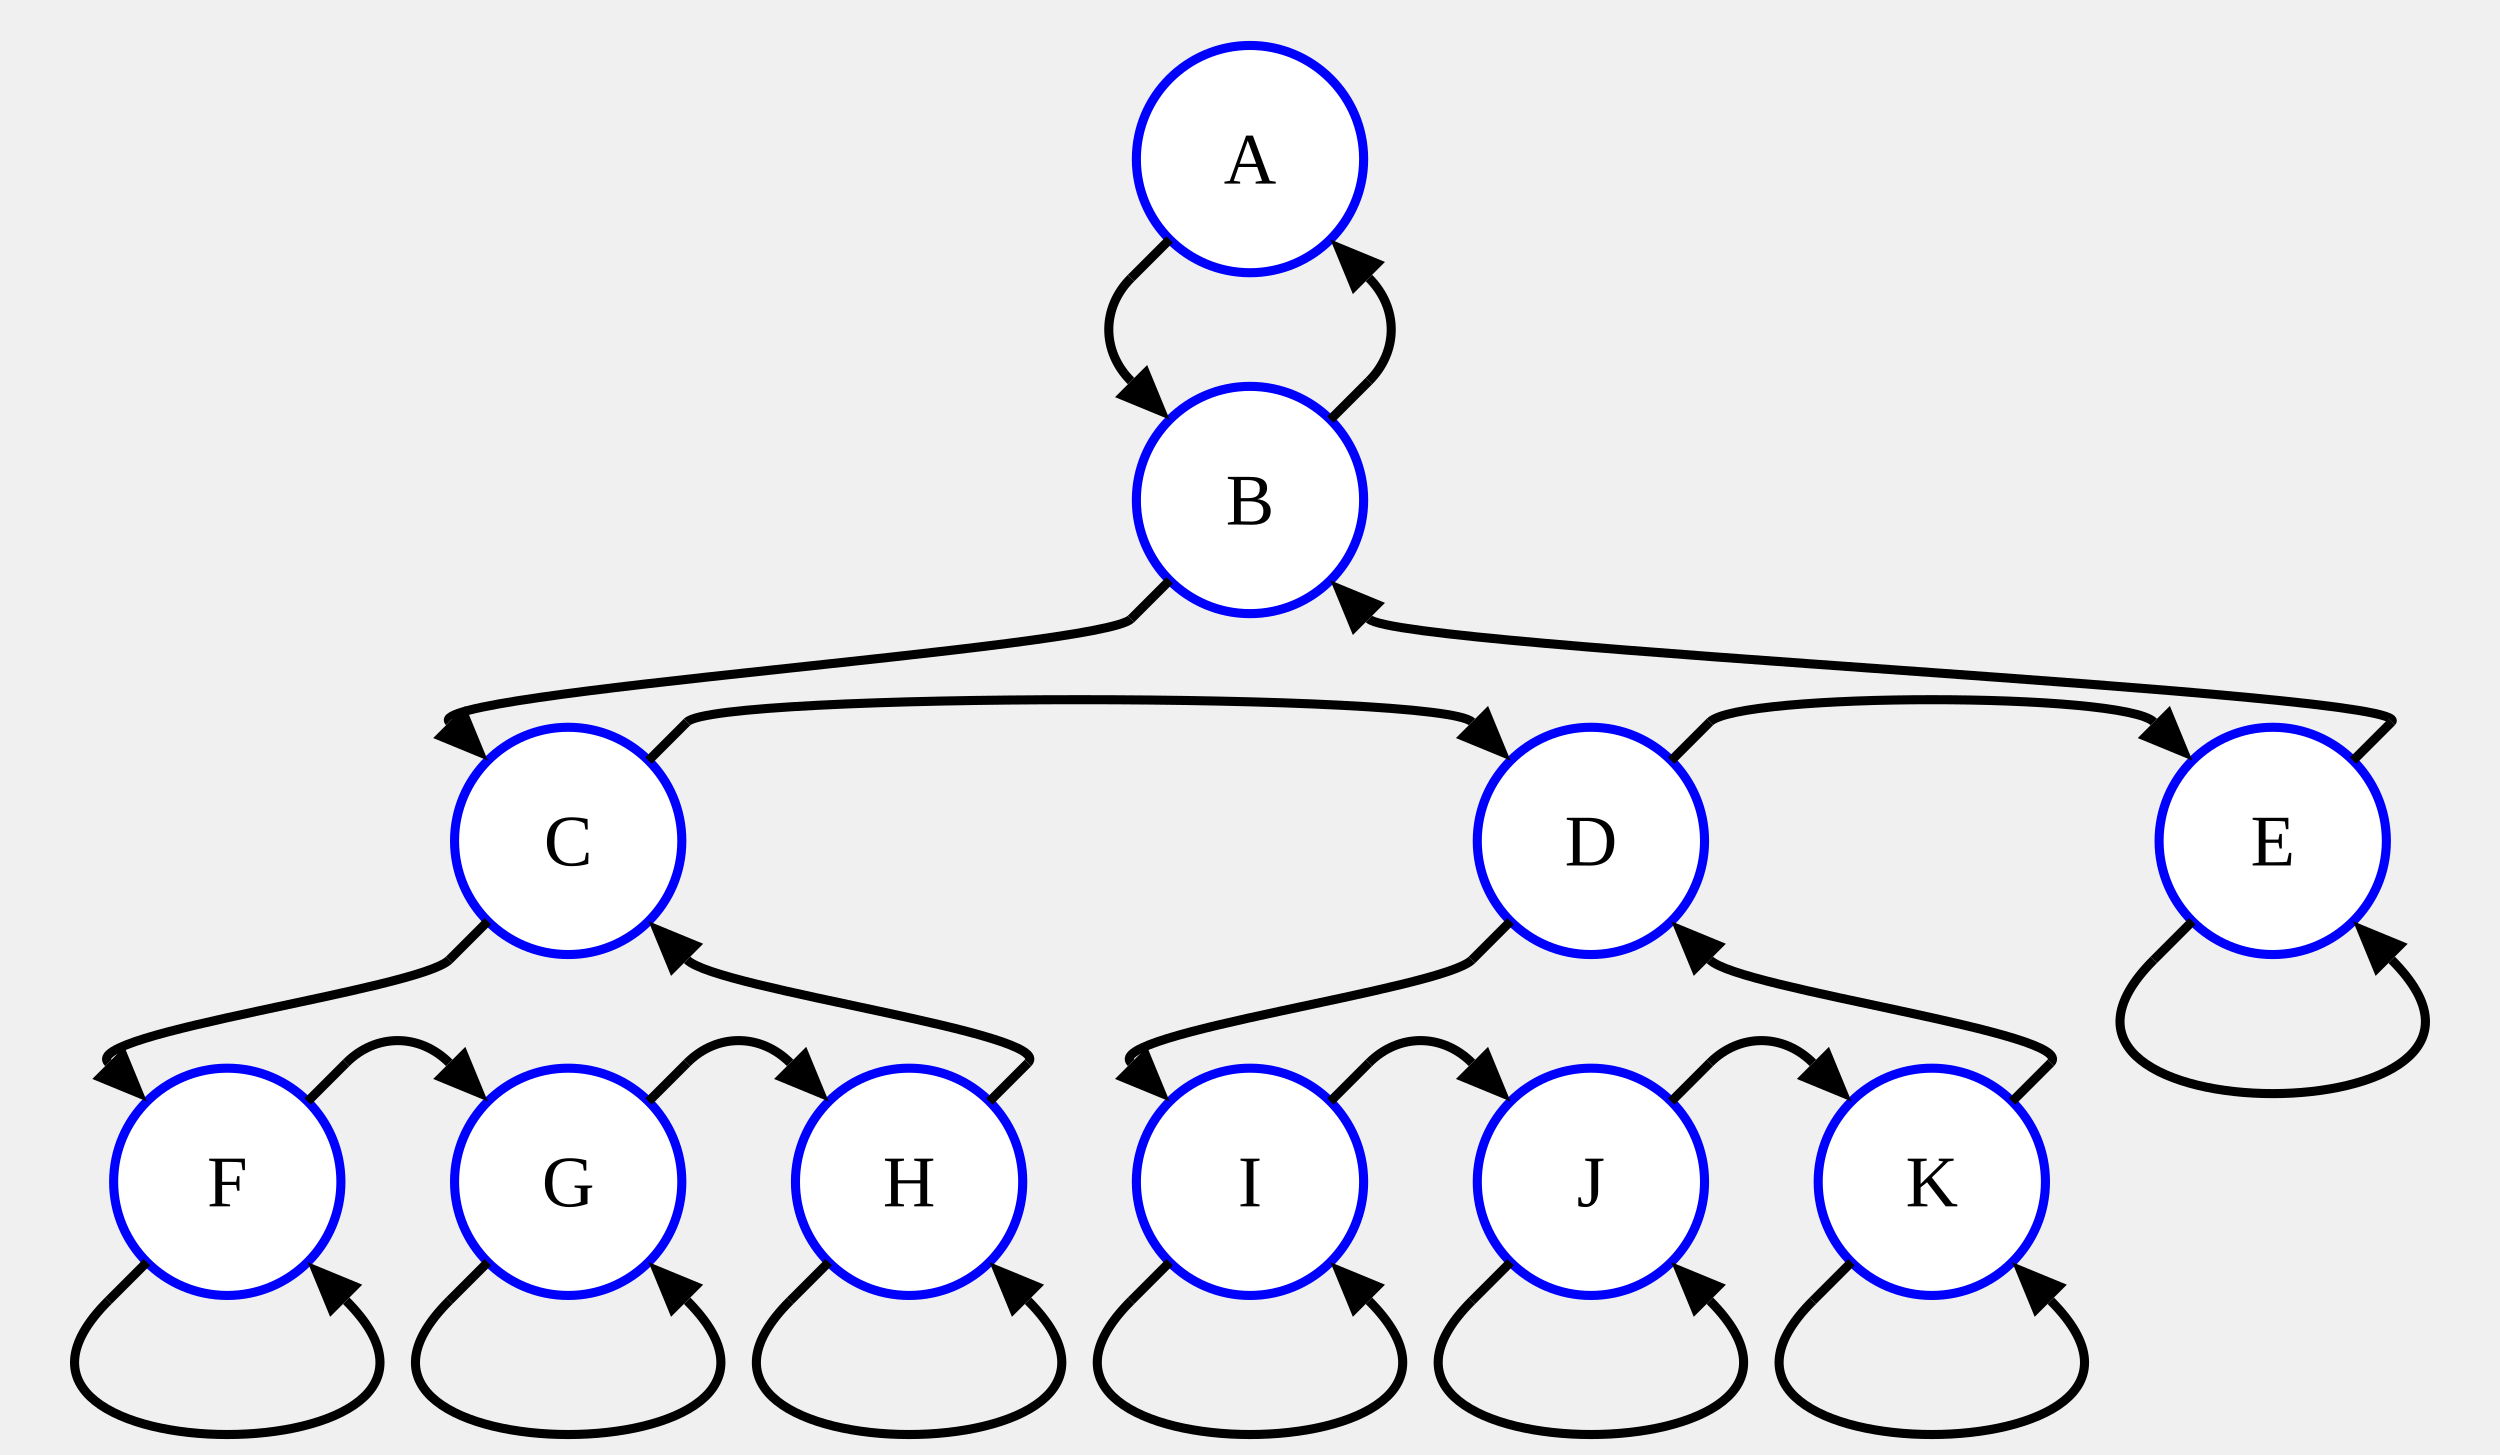
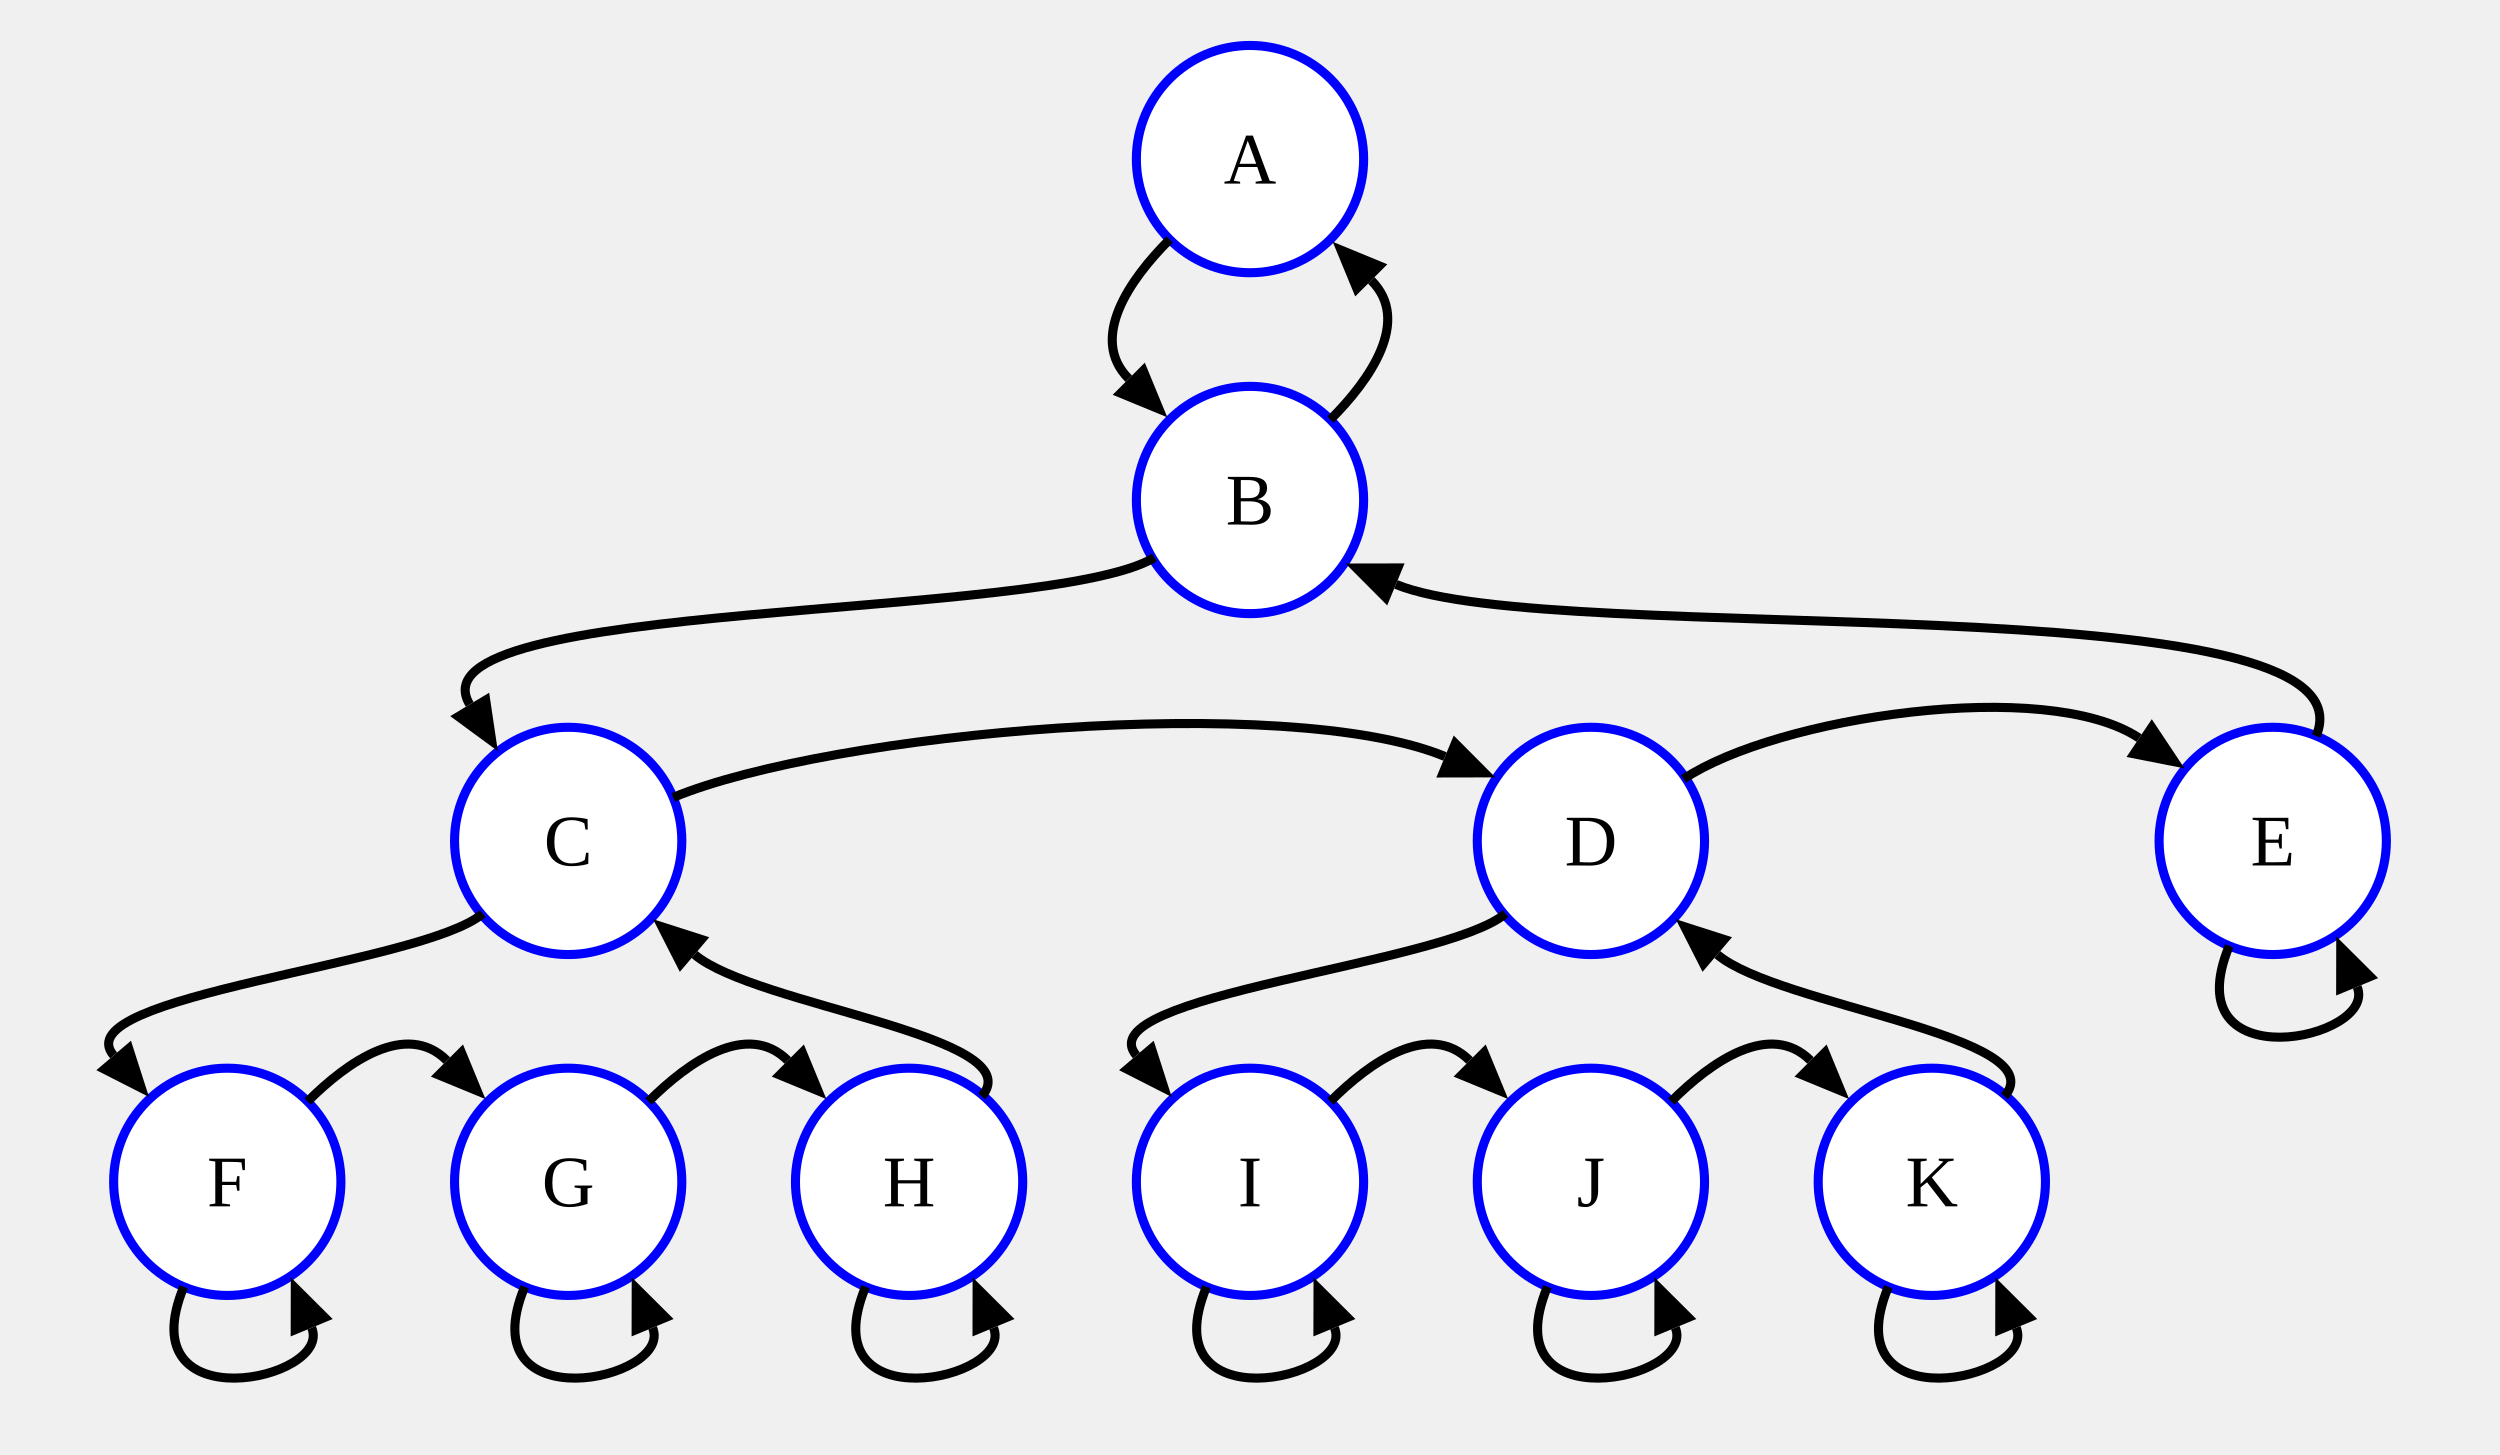
<svg xmlns="http://www.w3.org/2000/svg" version="1.1" width="550" height="320">
  <defs>
    <marker id="arrowhead" markerWidth="12" markerHeight="10" orient="auto-start-reverse" refY="5" markerUnits="userSpaceOnUse">
      <polygon points="0 0, 12 5, 0 10" />
    </marker>
  </defs>
  <circle cy="35" cx="275" fill="white" stroke-dasharray="0" stroke-width="2" stroke="blue" r="25" />
  <circle cy="110" cx="275" fill="white" stroke-dasharray="0" stroke-width="2" stroke="blue" r="25" />
  <circle cy="185" cx="125" fill="white" stroke-dasharray="0" stroke-width="2" stroke="blue" r="25" />
  <circle cy="260" cx="50" fill="white" stroke-dasharray="0" stroke-width="2" stroke="blue" r="25" />
  <circle cy="260" cx="125" fill="white" stroke-dasharray="0" stroke-width="2" stroke="blue" r="25" />
  <circle cy="260" cx="200" fill="white" stroke-dasharray="0" stroke-width="2" stroke="blue" r="25" />
  <circle cy="185" cx="350" fill="white" stroke-dasharray="0" stroke-width="2" stroke="blue" r="25" />
  <circle cy="260" cx="275" fill="white" stroke-dasharray="0" stroke-width="2" stroke="blue" r="25" />
  <circle cy="260" cx="350" fill="white" stroke-dasharray="0" stroke-width="2" stroke="blue" r="25" />
  <circle cy="260" cx="425" fill="white" stroke-dasharray="0" stroke-width="2" stroke="blue" r="25" />
  <circle cy="185" cx="500" fill="white" stroke-dasharray="0" stroke-width="2" stroke="blue" r="25" />
  <text font-size="16" y="35" x="275" text-anchor="middle" dominant-baseline="central">
A
    </text>
  <text font-size="16" y="110" x="275" text-anchor="middle" dominant-baseline="central">
B
    </text>
  <text font-size="16" y="185" x="125" text-anchor="middle" dominant-baseline="central">
C
    </text>
  <text font-size="16" y="260" x="50" text-anchor="middle" dominant-baseline="central">
F
    </text>
  <text font-size="16" y="260" x="125" text-anchor="middle" dominant-baseline="central">
G
    </text>
  <text font-size="16" y="260" x="200" text-anchor="middle" dominant-baseline="central">
H
    </text>
  <text font-size="16" y="185" x="350" text-anchor="middle" dominant-baseline="central">
D
    </text>
  <text font-size="16" y="260" x="275" text-anchor="middle" dominant-baseline="central">
I
    </text>
  <text font-size="16" y="260" x="350" text-anchor="middle" dominant-baseline="central">
J
    </text>
  <text font-size="16" y="260" x="425" text-anchor="middle" dominant-baseline="central">
K
    </text>
  <text font-size="16" y="185" x="500" text-anchor="middle" dominant-baseline="central">
E
    </text>
-   <line id="edge_1" y1="52.678" x1="257.322" x2="248.837" y2="61.163" fill="transparent" stroke="black" stroke-width="2" />
-   <path id="edge_2" d="M 248.837 61.163 C242.296 67.704 242.296 77.296 248.837 83.837" fill="transparent" stroke="black" stroke-width="2" marker-end="url(#arrowhead)" />
-   <line id="edge_3" y1="127.678" x1="257.322" x2="248.837" y2="136.163" fill="transparent" stroke="black" stroke-width="2" />
-   <path id="edge_4" d="M 248.837 136.163 C242.296 142.704 92.296 152.296 98.837 158.837" fill="transparent" stroke="black" stroke-width="2" marker-end="url(#arrowhead)" />
-   <line id="edge_5" y1="202.678" x1="107.322" x2="98.837" y2="211.163" fill="transparent" stroke="black" stroke-width="2" />
-   <path id="edge_6" d="M 98.837 211.163 C92.296 217.704 17.296 227.296 23.837 233.837" fill="transparent" stroke="black" stroke-width="2" marker-end="url(#arrowhead)" />
-   <line id="edge_7" y1="277.678" x1="32.322" x2="23.837" y2="286.163" fill="transparent" stroke="black" stroke-width="2" />
-   <path id="edge_8" d="M 23.837 286.163 C-15.407 325.407 115.407 325.407 76.163 286.163" fill="transparent" stroke="black" stroke-width="2" marker-end="url(#arrowhead)" />
-   <line id="edge_9" y1="242.322" x1="67.678" x2="76.163" y2="233.837" fill="transparent" stroke="black" stroke-width="2" />
-   <path id="edge_10" d="M 76.163 233.837 C82.704 227.296 92.296 227.296 98.837 233.837" fill="transparent" stroke="black" stroke-width="2" marker-end="url(#arrowhead)" />
-   <line id="edge_11" y1="277.678" x1="107.322" x2="98.837" y2="286.163" fill="transparent" stroke="black" stroke-width="2" />
-   <path id="edge_12" d="M 98.837 286.163 C59.593 325.407 190.407 325.407 151.163 286.163" fill="transparent" stroke="black" stroke-width="2" marker-end="url(#arrowhead)" />
-   <line id="edge_13" y1="242.322" x1="142.678" x2="151.163" y2="233.837" fill="transparent" stroke="black" stroke-width="2" />
-   <path id="edge_14" d="M 151.163 233.837 C157.704 227.296 167.296 227.296 173.837 233.837" fill="transparent" stroke="black" stroke-width="2" marker-end="url(#arrowhead)" />
-   <line id="edge_15" y1="277.678" x1="182.322" x2="173.837" y2="286.163" fill="transparent" stroke="black" stroke-width="2" />
-   <path id="edge_16" d="M 173.837 286.163 C134.593 325.407 265.407 325.407 226.163 286.163" fill="transparent" stroke="black" stroke-width="2" marker-end="url(#arrowhead)" />
-   <line id="edge_17" y1="242.322" x1="217.678" x2="226.163" y2="233.837" fill="transparent" stroke="black" stroke-width="2" />
-   <path id="edge_18" d="M 226.163 233.837 C232.704 227.296 157.704 217.704 151.163 211.163" fill="transparent" stroke="black" stroke-width="2" marker-end="url(#arrowhead)" />
-   <line id="edge_19" y1="167.322" x1="142.678" x2="151.163" y2="158.837" fill="transparent" stroke="black" stroke-width="2" />
-   <path id="edge_20" d="M 151.163 158.837 C157.704 152.296 317.296 152.296 323.837 158.837" fill="transparent" stroke="black" stroke-width="2" marker-end="url(#arrowhead)" />
-   <line id="edge_21" y1="202.678" x1="332.322" x2="323.837" y2="211.163" fill="transparent" stroke="black" stroke-width="2" />
-   <path id="edge_22" d="M 323.837 211.163 C317.296 217.704 242.296 227.296 248.837 233.837" fill="transparent" stroke="black" stroke-width="2" marker-end="url(#arrowhead)" />
-   <line id="edge_23" y1="277.678" x1="257.322" x2="248.837" y2="286.163" fill="transparent" stroke="black" stroke-width="2" />
-   <path id="edge_24" d="M 248.837 286.163 C209.593 325.407 340.407 325.407 301.163 286.163" fill="transparent" stroke="black" stroke-width="2" marker-end="url(#arrowhead)" />
-   <line id="edge_25" y1="242.322" x1="292.678" x2="301.163" y2="233.837" fill="transparent" stroke="black" stroke-width="2" />
-   <path id="edge_26" d="M 301.163 233.837 C307.704 227.296 317.296 227.296 323.837 233.837" fill="transparent" stroke="black" stroke-width="2" marker-end="url(#arrowhead)" />
-   <line id="edge_27" y1="277.678" x1="332.322" x2="323.837" y2="286.163" fill="transparent" stroke="black" stroke-width="2" />
-   <path id="edge_28" d="M 323.837 286.163 C284.593 325.407 415.407 325.407 376.163 286.163" fill="transparent" stroke="black" stroke-width="2" marker-end="url(#arrowhead)" />
-   <line id="edge_29" y1="242.322" x1="367.678" x2="376.163" y2="233.837" fill="transparent" stroke="black" stroke-width="2" />
-   <path id="edge_30" d="M 376.163 233.837 C382.704 227.296 392.296 227.296 398.837 233.837" fill="transparent" stroke="black" stroke-width="2" marker-end="url(#arrowhead)" />
-   <line id="edge_31" y1="277.678" x1="407.322" x2="398.837" y2="286.163" fill="transparent" stroke="black" stroke-width="2" />
-   <path id="edge_32" d="M 398.837 286.163 C359.593 325.407 490.407 325.407 451.163 286.163" fill="transparent" stroke="black" stroke-width="2" marker-end="url(#arrowhead)" />
-   <line id="edge_33" y1="242.322" x1="442.678" x2="451.163" y2="233.837" fill="transparent" stroke="black" stroke-width="2" />
-   <path id="edge_34" d="M 451.163 233.837 C457.704 227.296 382.704 217.704 376.163 211.163" fill="transparent" stroke="black" stroke-width="2" marker-end="url(#arrowhead)" />
-   <line id="edge_35" y1="167.322" x1="367.678" x2="376.163" y2="158.837" fill="transparent" stroke="black" stroke-width="2" />
-   <path id="edge_36" d="M 376.163 158.837 C382.704 152.296 467.296 152.296 473.837 158.837" fill="transparent" stroke="black" stroke-width="2" marker-end="url(#arrowhead)" />
-   <line id="edge_37" y1="202.678" x1="482.322" x2="473.837" y2="211.163" fill="transparent" stroke="black" stroke-width="2" />
-   <path id="edge_38" d="M 473.837 211.163 C434.593 250.407 565.407 250.407 526.163 211.163" fill="transparent" stroke="black" stroke-width="2" marker-end="url(#arrowhead)" />
-   <line id="edge_39" y1="167.322" x1="517.678" x2="526.163" y2="158.837" fill="transparent" stroke="black" stroke-width="2" />
-   <path id="edge_40" d="M 526.163 158.837 C532.704 152.296 307.704 142.704 301.163 136.163" fill="transparent" stroke="black" stroke-width="2" marker-end="url(#arrowhead)" />
-   <line id="edge_41" y1="92.322" x1="292.678" x2="301.163" y2="83.837" fill="transparent" stroke="black" stroke-width="2" />
-   <path id="edge_42" d="M 301.163 83.837 C307.704 77.296 307.704 67.704 301.163 61.163" fill="transparent" stroke="black" stroke-width="2" marker-end="url(#arrowhead)" />
+   <path id="edge_1" d="M 257.322 52.678 C248.483 61.517 239.483 74.483 248.322 83.322" fill="transparent" stroke="black" stroke-width="2" marker-end="url(#arrowhead)" />
+   <path id="edge_2" d="M 253.973 122.665 C230.464 136.825 89.175 131.464 103.335 154.973" fill="transparent" stroke="black" stroke-width="2" marker-end="url(#arrowhead)" />
+   <path id="edge_3" d="M 106.2 200.998 C92.906 212.31 13.69 218.906 25.002 232.2" fill="transparent" stroke="black" stroke-width="2" marker-end="url(#arrowhead)" />
+   <path id="edge_4" d="M 40.433 283.097 C27.996 313.123 73.351 303.645 68.567 292.097" fill="transparent" stroke="black" stroke-width="2" marker-end="url(#arrowhead)" />
+   <path id="edge_5" d="M 67.678 242.322 C76.517 233.483 89.483 224.483 98.322 233.322" fill="transparent" stroke="black" stroke-width="2" marker-end="url(#arrowhead)" />
+   <path id="edge_6" d="M 115.433 283.097 C102.996 313.123 148.351 303.645 143.567 292.097" fill="transparent" stroke="black" stroke-width="2" marker-end="url(#arrowhead)" />
+   <path id="edge_7" d="M 142.678 242.322 C151.517 233.483 164.483 224.483 173.322 233.322" fill="transparent" stroke="black" stroke-width="2" marker-end="url(#arrowhead)" />
+   <path id="edge_8" d="M 190.433 283.097 C177.996 313.123 223.351 303.645 218.567 292.097" fill="transparent" stroke="black" stroke-width="2" marker-end="url(#arrowhead)" />
+   <path id="edge_9" d="M 215.998 241.2 C227.31 227.906 166.094 221.31 152.8 209.998" fill="transparent" stroke="black" stroke-width="2" marker-end="url(#arrowhead)" />
+   <path id="edge_10" d="M 148.097 175.433 C182.742 161.082 283.258 152.082 317.903 166.433" fill="transparent" stroke="black" stroke-width="2" marker-end="url(#arrowhead)" />
+   <path id="edge_11" d="M 331.2 200.998 C317.906 212.31 238.69 218.906 250.002 232.2" fill="transparent" stroke="black" stroke-width="2" marker-end="url(#arrowhead)" />
+   <path id="edge_12" d="M 265.433 283.097 C252.996 313.123 298.351 303.645 293.567 292.097" fill="transparent" stroke="black" stroke-width="2" marker-end="url(#arrowhead)" />
+   <path id="edge_13" d="M 292.678 242.322 C301.517 233.483 314.483 224.483 323.322 233.322" fill="transparent" stroke="black" stroke-width="2" marker-end="url(#arrowhead)" />
+   <path id="edge_14" d="M 340.433 283.097 C327.996 313.123 373.351 303.645 368.567 292.097" fill="transparent" stroke="black" stroke-width="2" marker-end="url(#arrowhead)" />
+   <path id="edge_15" d="M 367.678 242.322 C376.517 233.483 389.483 224.483 398.322 233.322" fill="transparent" stroke="black" stroke-width="2" marker-end="url(#arrowhead)" />
+   <path id="edge_16" d="M 415.433 283.097 C402.996 313.123 448.351 303.645 443.567 292.097" fill="transparent" stroke="black" stroke-width="2" marker-end="url(#arrowhead)" />
+   <path id="edge_17" d="M 440.998 241.2 C452.31 227.906 391.094 221.31 377.8 209.998" fill="transparent" stroke="black" stroke-width="2" marker-end="url(#arrowhead)" />
+   <path id="edge_18" d="M 370.387 171.378 C390.775 157.755 450.225 148.755 470.613 162.378" fill="transparent" stroke="black" stroke-width="2" marker-end="url(#arrowhead)" />
+   <path id="edge_19" d="M 490.433 208.097 C477.996 238.123 523.351 228.645 518.567 217.097" fill="transparent" stroke="black" stroke-width="2" marker-end="url(#arrowhead)" />
+   <path id="edge_20" d="M 509.567 161.903 C523.918 127.258 341.742 142.918 307.097 128.567" fill="transparent" stroke="black" stroke-width="2" marker-end="url(#arrowhead)" />
+   <path id="edge_21" d="M 292.678 92.322 C301.517 83.483 310.517 70.517 301.678 61.678" fill="transparent" stroke="black" stroke-width="2" marker-end="url(#arrowhead)" />
</svg>
